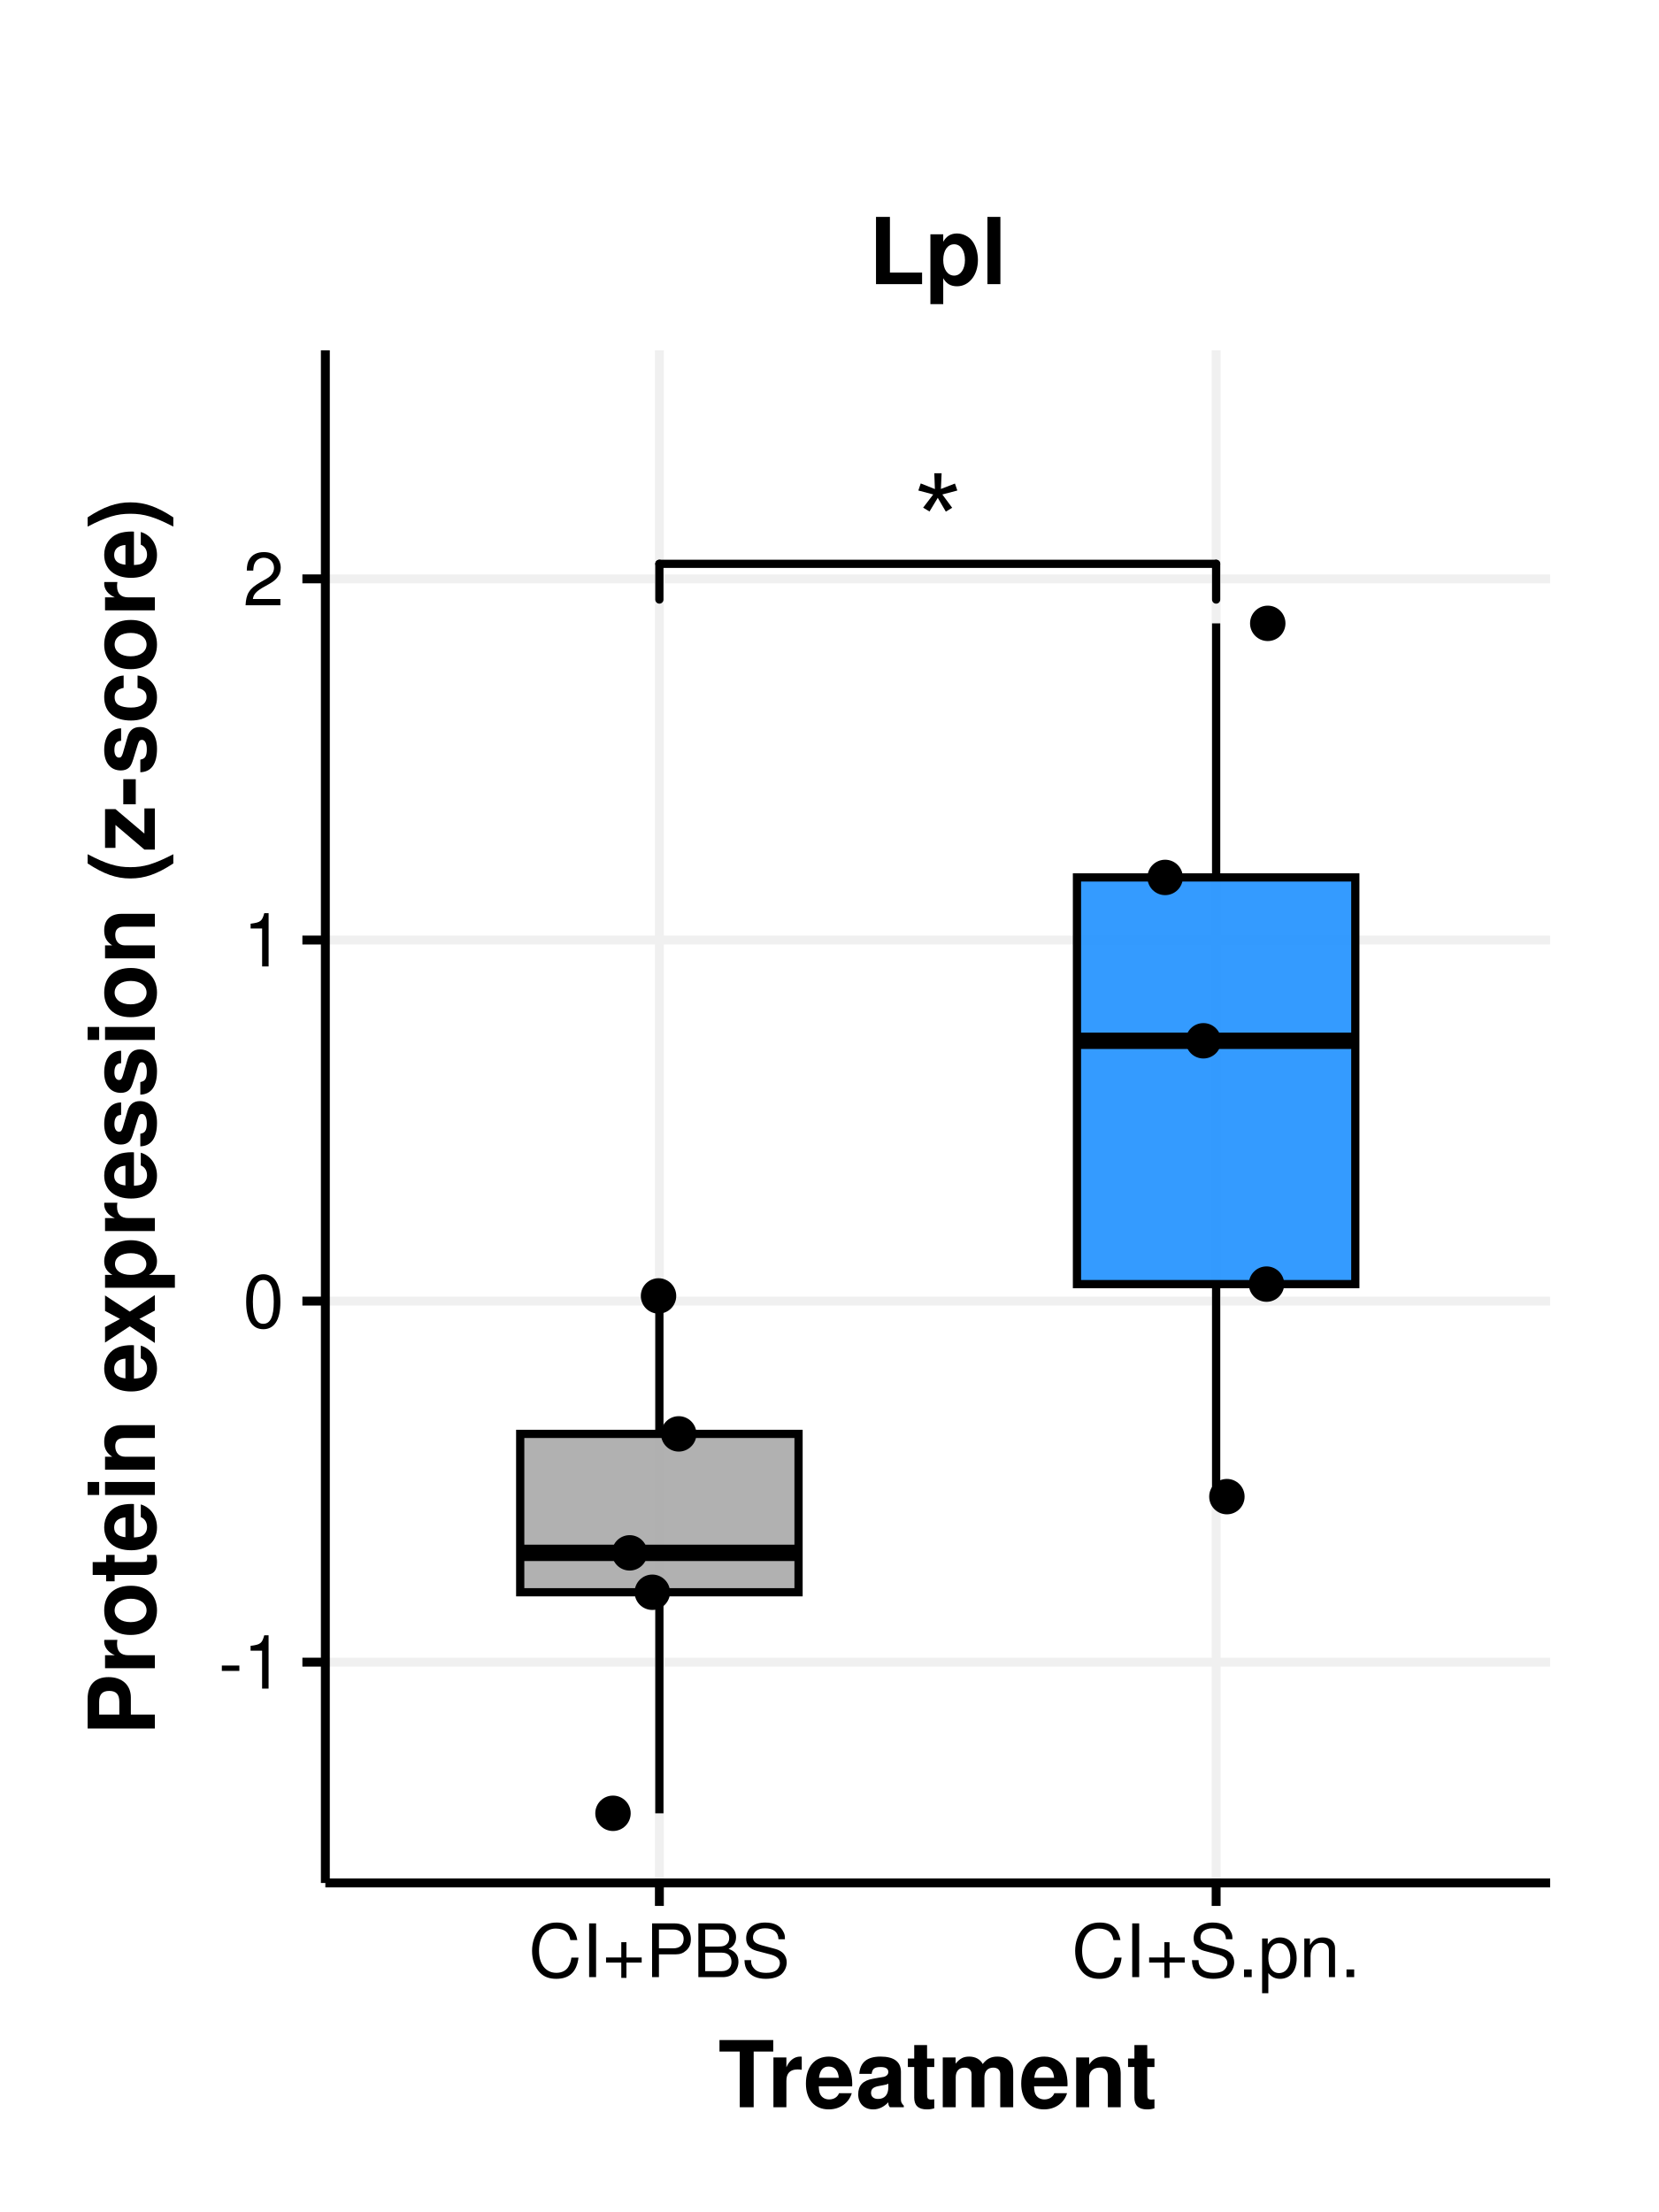
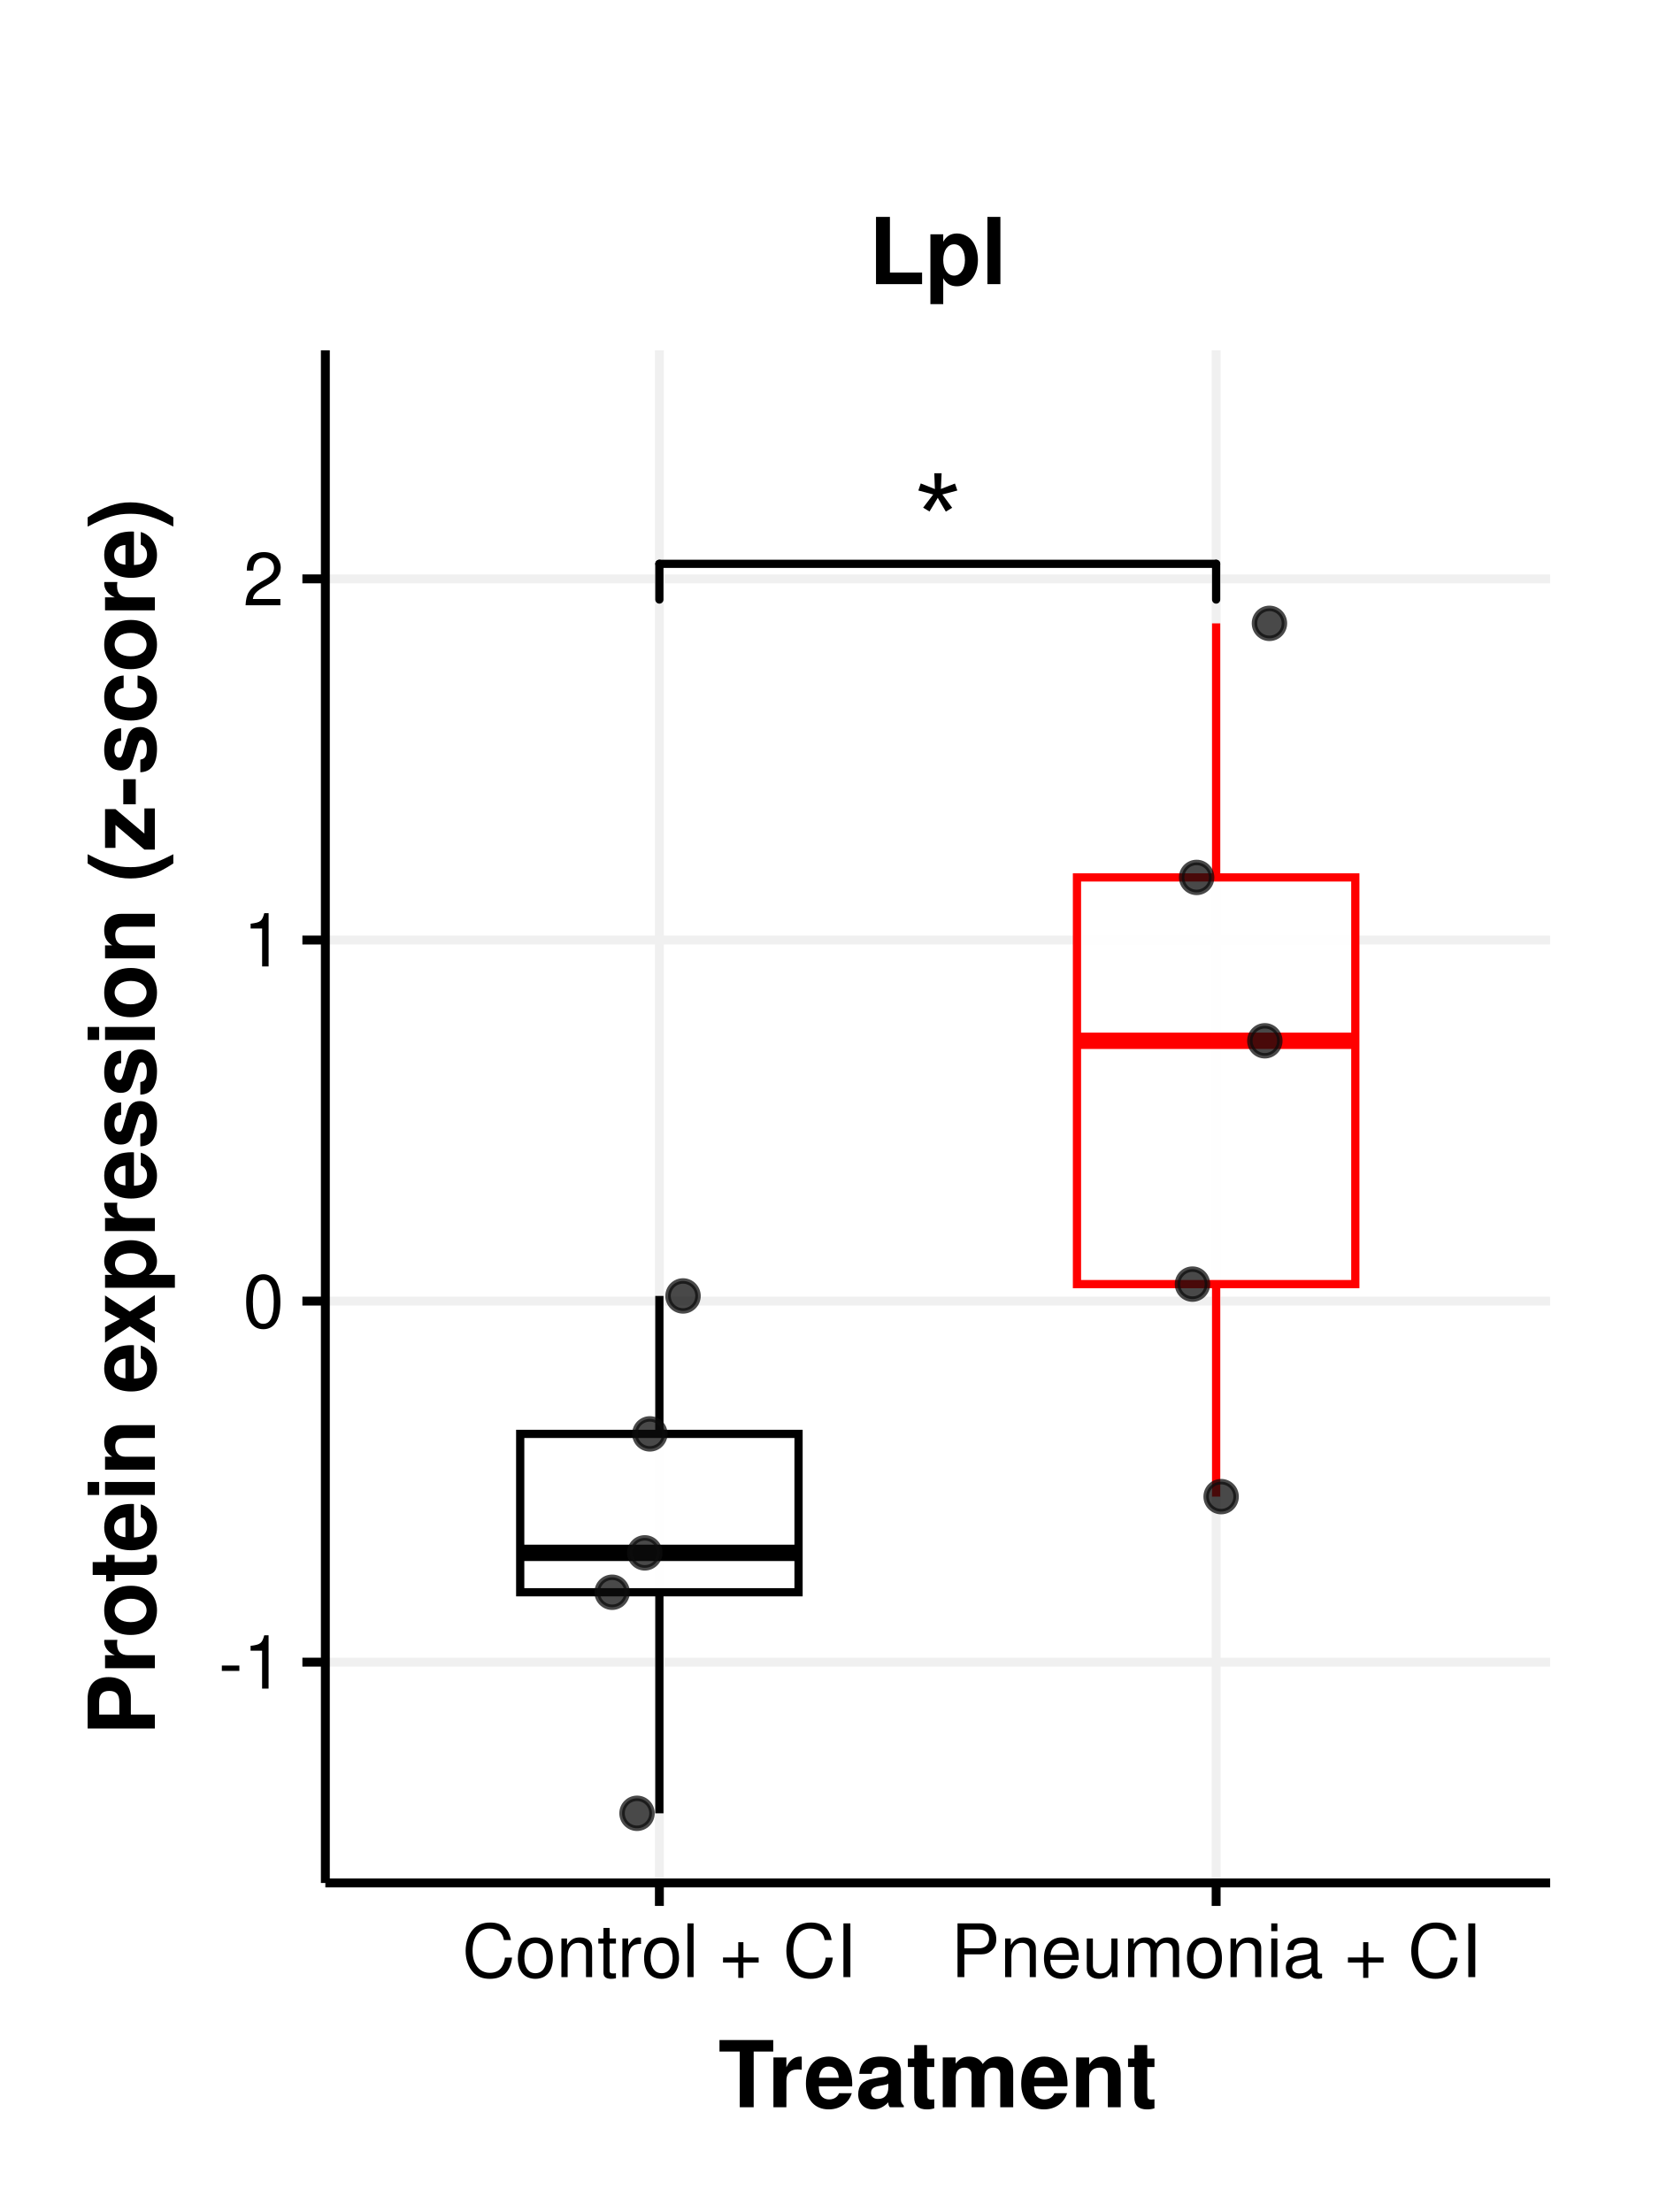
<svg xmlns="http://www.w3.org/2000/svg" class="svglite" width="216.00pt" height="288.00pt" viewBox="0 0 216.00 288.00">
  <defs>
    <style type="text/css">
    .svglite line, .svglite polyline, .svglite polygon, .svglite path, .svglite rect, .svglite circle {
      fill: none;
      stroke: #000000;
      stroke-linecap: round;
      stroke-linejoin: round;
      stroke-miterlimit: 10.00;
    }
    .svglite text {
      white-space: pre;
    }
  </style>
  </defs>
  <rect width="100%" height="100%" style="stroke: none; fill: #FFFFFF;" />
  <defs>
    <clipPath id="cpMC4wMHwyMTYuMDB8MC4wMHwyODguMDA=">
      <rect x="0.00" y="0.00" width="216.00" height="288.00" />
    </clipPath>
  </defs>
  <g clip-path="url(#cpMC4wMHwyMTYuMDB8MC4wMHwyODguMDA=)">
    <rect x="0.00" y="0.00" width="216.00" height="288.00" style="stroke-width: 1.16; stroke: none; fill: #FFFFFF;" />
  </g>
  <defs>
    <clipPath id="cpNDIuMzZ8MjAxLjgzfDQ1LjYxfDI0NS4xNg==">
      <rect x="42.36" y="45.61" width="159.46" height="199.55" />
    </clipPath>
  </defs>
  <g clip-path="url(#cpNDIuMzZ8MjAxLjgzfDQ1LjYxfDI0NS4xNg==)">
    <rect x="42.36" y="45.61" width="159.46" height="199.55" style="stroke-width: 1.16; stroke: none; fill: #FFFFFF;" />
    <polyline points="42.36,216.41 201.83,216.41 " style="stroke-width: 1.16; stroke: #F0F0F0; stroke-linecap: butt;" />
    <polyline points="42.36,169.40 201.83,169.40 " style="stroke-width: 1.16; stroke: #F0F0F0; stroke-linecap: butt;" />
    <polyline points="42.36,122.39 201.83,122.39 " style="stroke-width: 1.16; stroke: #F0F0F0; stroke-linecap: butt;" />
    <polyline points="42.36,75.37 201.83,75.37 " style="stroke-width: 1.16; stroke: #F0F0F0; stroke-linecap: butt;" />
    <polyline points="85.85,245.16 85.85,45.61 " style="stroke-width: 1.16; stroke: #F0F0F0; stroke-linecap: butt;" />
    <polyline points="158.34,245.16 158.34,45.61 " style="stroke-width: 1.16; stroke: #F0F0F0; stroke-linecap: butt;" />
    <text x="122.10" y="71.41" text-anchor="middle" style="font-size: 14.23px; font-family: &quot;Arial&quot;;" textLength="5.54px" lengthAdjust="spacingAndGlyphs">*</text>
    <line x1="85.85" y1="78.06" x2="85.85" y2="73.41" style="stroke-width: 1.07;" />
    <line x1="85.85" y1="73.41" x2="158.34" y2="73.41" style="stroke-width: 1.07;" />
    <line x1="158.34" y1="73.41" x2="158.34" y2="78.06" style="stroke-width: 1.07;" />
    <line x1="85.85" y1="186.69" x2="85.85" y2="168.73" style="stroke-width: 1.07; stroke-linecap: butt;" />
    <line x1="85.85" y1="207.31" x2="85.85" y2="236.09" style="stroke-width: 1.07; stroke-linecap: butt;" />
-     <polygon points="67.73,186.69 67.73,207.31 103.97,207.31 103.97,186.69 67.73,186.69 " style="stroke-width: 1.07; stroke-linecap: butt; stroke-linejoin: miter; fill: #A9A9A9; fill-opacity: 0.90;" />
+     <polygon points="67.73,186.69 67.73,207.31 103.97,207.31 103.97,186.69 67.73,186.69 " style="stroke-width: 1.07; stroke-linecap: butt; stroke-linejoin: miter; fill: #FFFFFF; fill-opacity: 0.90;" />
    <line x1="67.73" y1="202.18" x2="103.97" y2="202.18" style="stroke-width: 2.13; stroke-linecap: butt; stroke-linejoin: miter;" />
-     <line x1="158.34" y1="114.24" x2="158.34" y2="81.16" style="stroke-width: 1.07; stroke-linecap: butt;" />
-     <line x1="158.34" y1="167.19" x2="158.34" y2="194.86" style="stroke-width: 1.07; stroke-linecap: butt;" />
-     <polygon points="140.22,114.24 140.22,167.19 176.46,167.19 176.46,114.24 140.22,114.24 " style="stroke-width: 1.07; stroke-linecap: butt; stroke-linejoin: miter; fill: #1E90FF; fill-opacity: 0.90;" />
-     <line x1="140.22" y1="135.51" x2="176.46" y2="135.51" style="stroke-width: 2.13; stroke-linecap: butt; stroke-linejoin: miter;" />
-     <circle cx="81.98" cy="202.18" r="1.95" style="stroke-width: 0.71; fill: #000000;" />
-     <circle cx="85.74" cy="168.73" r="1.95" style="stroke-width: 0.71; fill: #000000;" />
-     <circle cx="79.81" cy="236.09" r="1.95" style="stroke-width: 0.71; fill: #000000;" />
-     <circle cx="88.37" cy="186.69" r="1.95" style="stroke-width: 0.71; fill: #000000;" />
-     <circle cx="84.93" cy="207.31" r="1.95" style="stroke-width: 0.71; fill: #000000;" />
-     <circle cx="151.70" cy="114.24" r="1.95" style="stroke-width: 0.71; fill: #000000;" />
-     <circle cx="156.68" cy="135.51" r="1.95" style="stroke-width: 0.71; fill: #000000;" />
-     <circle cx="165.06" cy="81.16" r="1.95" style="stroke-width: 0.71; fill: #000000;" />
-     <circle cx="159.74" cy="194.86" r="1.95" style="stroke-width: 0.71; fill: #000000;" />
-     <circle cx="164.90" cy="167.19" r="1.95" style="stroke-width: 0.71; fill: #000000;" />
+     <line x1="158.34" y1="114.24" x2="158.34" y2="81.16" style="stroke-width: 1.07; stroke: #FF0000; stroke-linecap: butt;" />
+     <line x1="158.34" y1="167.19" x2="158.34" y2="194.86" style="stroke-width: 1.07; stroke: #FF0000; stroke-linecap: butt;" />
+     <polygon points="140.22,114.24 140.22,167.19 176.46,167.19 176.46,114.24 140.22,114.24 " style="stroke-width: 1.07; stroke: #FF0000; stroke-linecap: butt; stroke-linejoin: miter; fill: #FFFFFF; fill-opacity: 0.90;" />
+     <line x1="140.22" y1="135.51" x2="176.46" y2="135.51" style="stroke-width: 2.13; stroke: #FF0000; stroke-linecap: butt; stroke-linejoin: miter;" />
+     <circle cx="83.95" cy="202.18" r="1.95" style="stroke-width: 0.71; stroke: #0D0D0D; stroke-opacity: 0.75; fill: #0D0D0D; fill-opacity: 0.75;" />
+     <circle cx="88.93" cy="168.73" r="1.95" style="stroke-width: 0.71; stroke: #0D0D0D; stroke-opacity: 0.75; fill: #0D0D0D; fill-opacity: 0.75;" />
+     <circle cx="82.94" cy="236.09" r="1.95" style="stroke-width: 0.71; stroke: #0D0D0D; stroke-opacity: 0.75; fill: #0D0D0D; fill-opacity: 0.75;" />
+     <circle cx="84.61" cy="186.69" r="1.95" style="stroke-width: 0.71; stroke: #0D0D0D; stroke-opacity: 0.75; fill: #0D0D0D; fill-opacity: 0.75;" />
+     <circle cx="79.70" cy="207.31" r="1.95" style="stroke-width: 0.71; stroke: #0D0D0D; stroke-opacity: 0.75; fill: #0D0D0D; fill-opacity: 0.75;" />
+     <circle cx="155.80" cy="114.24" r="1.95" style="stroke-width: 0.71; stroke: #0D0D0D; stroke-opacity: 0.75; fill: #0D0D0D; fill-opacity: 0.75;" />
+     <circle cx="164.68" cy="135.51" r="1.95" style="stroke-width: 0.71; stroke: #0D0D0D; stroke-opacity: 0.75; fill: #0D0D0D; fill-opacity: 0.75;" />
+     <circle cx="165.28" cy="81.16" r="1.95" style="stroke-width: 0.71; stroke: #0D0D0D; stroke-opacity: 0.75; fill: #0D0D0D; fill-opacity: 0.75;" />
+     <circle cx="158.99" cy="194.86" r="1.95" style="stroke-width: 0.71; stroke: #0D0D0D; stroke-opacity: 0.75; fill: #0D0D0D; fill-opacity: 0.75;" />
+     <circle cx="155.26" cy="167.19" r="1.95" style="stroke-width: 0.71; stroke: #0D0D0D; stroke-opacity: 0.75; fill: #0D0D0D; fill-opacity: 0.75;" />
    <rect x="42.36" y="45.61" width="159.46" height="199.55" style="stroke-width: 1.16; stroke: none;" />
  </g>
  <g clip-path="url(#cpMC4wMHwyMTYuMDB8MC4wMHwyODguMDA=)">
    <polyline points="42.36,245.16 42.36,45.61 " style="stroke-width: 1.16; stroke-linecap: butt;" />
    <text x="36.98" y="219.85" text-anchor="end" style="font-size: 9.60px; font-family: &quot;Helvetica&quot;;" textLength="8.53px" lengthAdjust="spacingAndGlyphs">-1</text>
    <text x="36.98" y="172.84" text-anchor="end" style="font-size: 9.60px; font-family: &quot;Helvetica&quot;;" textLength="5.34px" lengthAdjust="spacingAndGlyphs">0</text>
    <text x="36.98" y="125.83" text-anchor="end" style="font-size: 9.60px; font-family: &quot;Helvetica&quot;;" textLength="5.34px" lengthAdjust="spacingAndGlyphs">1</text>
    <text x="36.98" y="78.82" text-anchor="end" style="font-size: 9.60px; font-family: &quot;Helvetica&quot;;" textLength="5.34px" lengthAdjust="spacingAndGlyphs">2</text>
    <polyline points="39.37,216.41 42.36,216.41 " style="stroke-width: 1.16; stroke-linecap: butt;" />
    <polyline points="39.37,169.40 42.36,169.40 " style="stroke-width: 1.16; stroke-linecap: butt;" />
    <polyline points="39.37,122.39 42.36,122.39 " style="stroke-width: 1.16; stroke-linecap: butt;" />
    <polyline points="39.37,75.37 42.36,75.37 " style="stroke-width: 1.16; stroke-linecap: butt;" />
    <polyline points="42.36,245.16 201.83,245.16 " style="stroke-width: 1.16; stroke-linecap: butt;" />
    <polyline points="85.85,248.15 85.85,245.16 " style="stroke-width: 1.16; stroke-linecap: butt;" />
    <polyline points="158.34,248.15 158.34,245.16 " style="stroke-width: 1.16; stroke-linecap: butt;" />
-     <text x="85.85" y="257.42" text-anchor="middle" style="font-size: 9.60px; font-family: &quot;Helvetica&quot;;" textLength="34.39px" lengthAdjust="spacingAndGlyphs">CI+PBS</text>
-     <text x="158.34" y="257.42" text-anchor="middle" style="font-size: 9.60px; font-family: &quot;Helvetica&quot;;" textLength="37.59px" lengthAdjust="spacingAndGlyphs">CI+S.pn.</text>
+     <text x="85.85" y="257.42" text-anchor="middle" style="font-size: 9.60px; font-family: &quot;Helvetica&quot;;" textLength="51.44px" lengthAdjust="spacingAndGlyphs">Control + CI</text>
+     <text x="158.34" y="257.42" text-anchor="middle" style="font-size: 9.60px; font-family: &quot;Helvetica&quot;;" textLength="69.06px" lengthAdjust="spacingAndGlyphs">Pneumonia + CI</text>
    <text x="122.10" y="274.36" text-anchor="middle" style="font-size: 12.00px; font-weight: bold; font-family: &quot;Helvetica&quot;;" textLength="58.02px" lengthAdjust="spacingAndGlyphs">Treatment</text>
    <text transform="translate(20.16,145.39) rotate(-90)" text-anchor="middle" style="font-size: 12.00px; font-weight: bold; font-family: &quot;Helvetica&quot;;" textLength="161.39px" lengthAdjust="spacingAndGlyphs">Protein expression (z-score)</text>
    <text x="122.10" y="36.99" text-anchor="middle" style="font-size: 12.00px; font-weight: bold; font-family: &quot;Helvetica&quot;;" textLength="17.99px" lengthAdjust="spacingAndGlyphs">Lpl</text>
  </g>
</svg>
